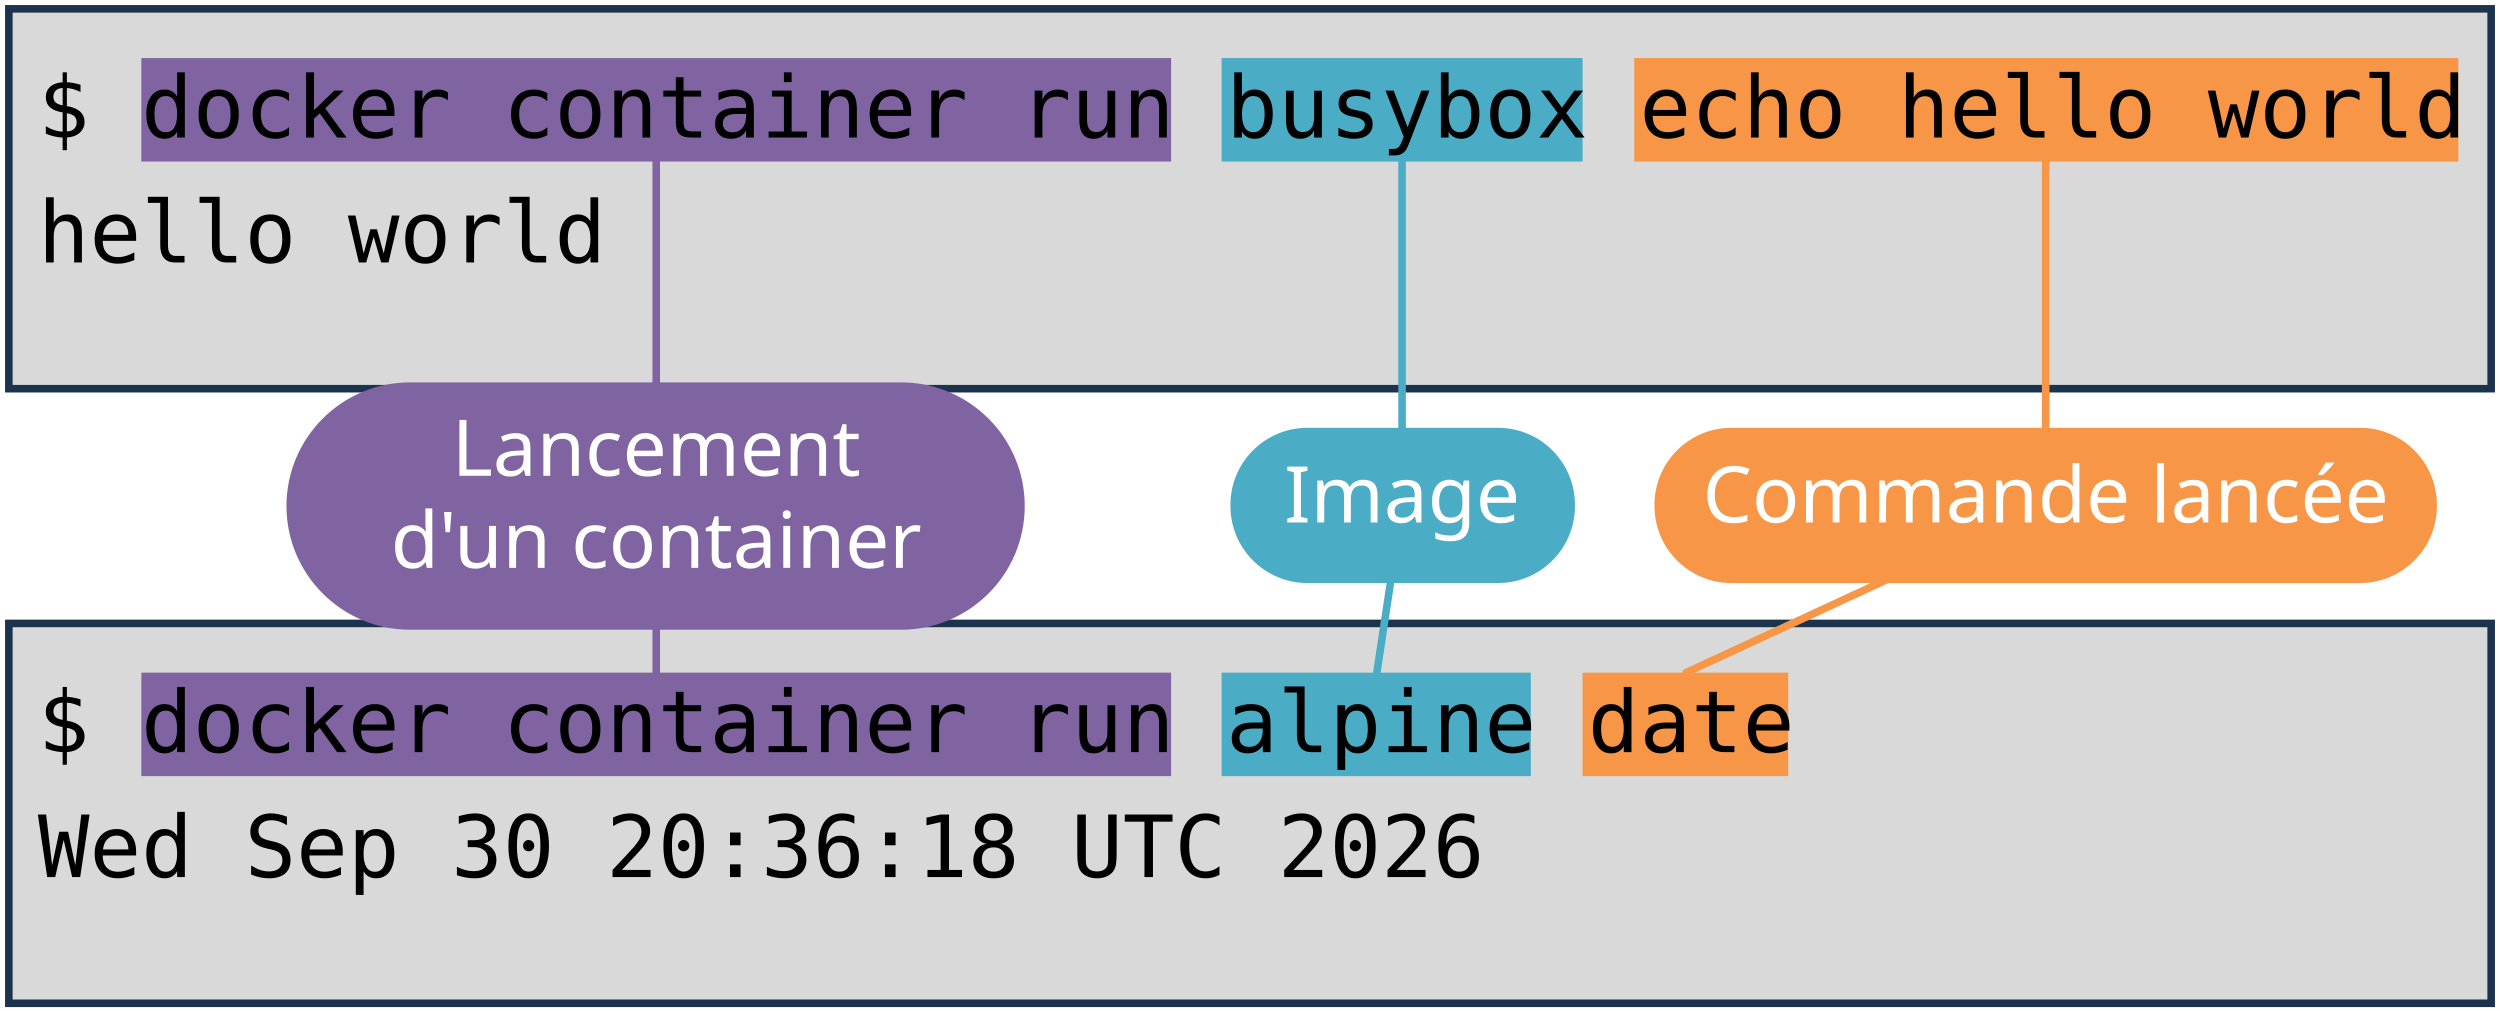
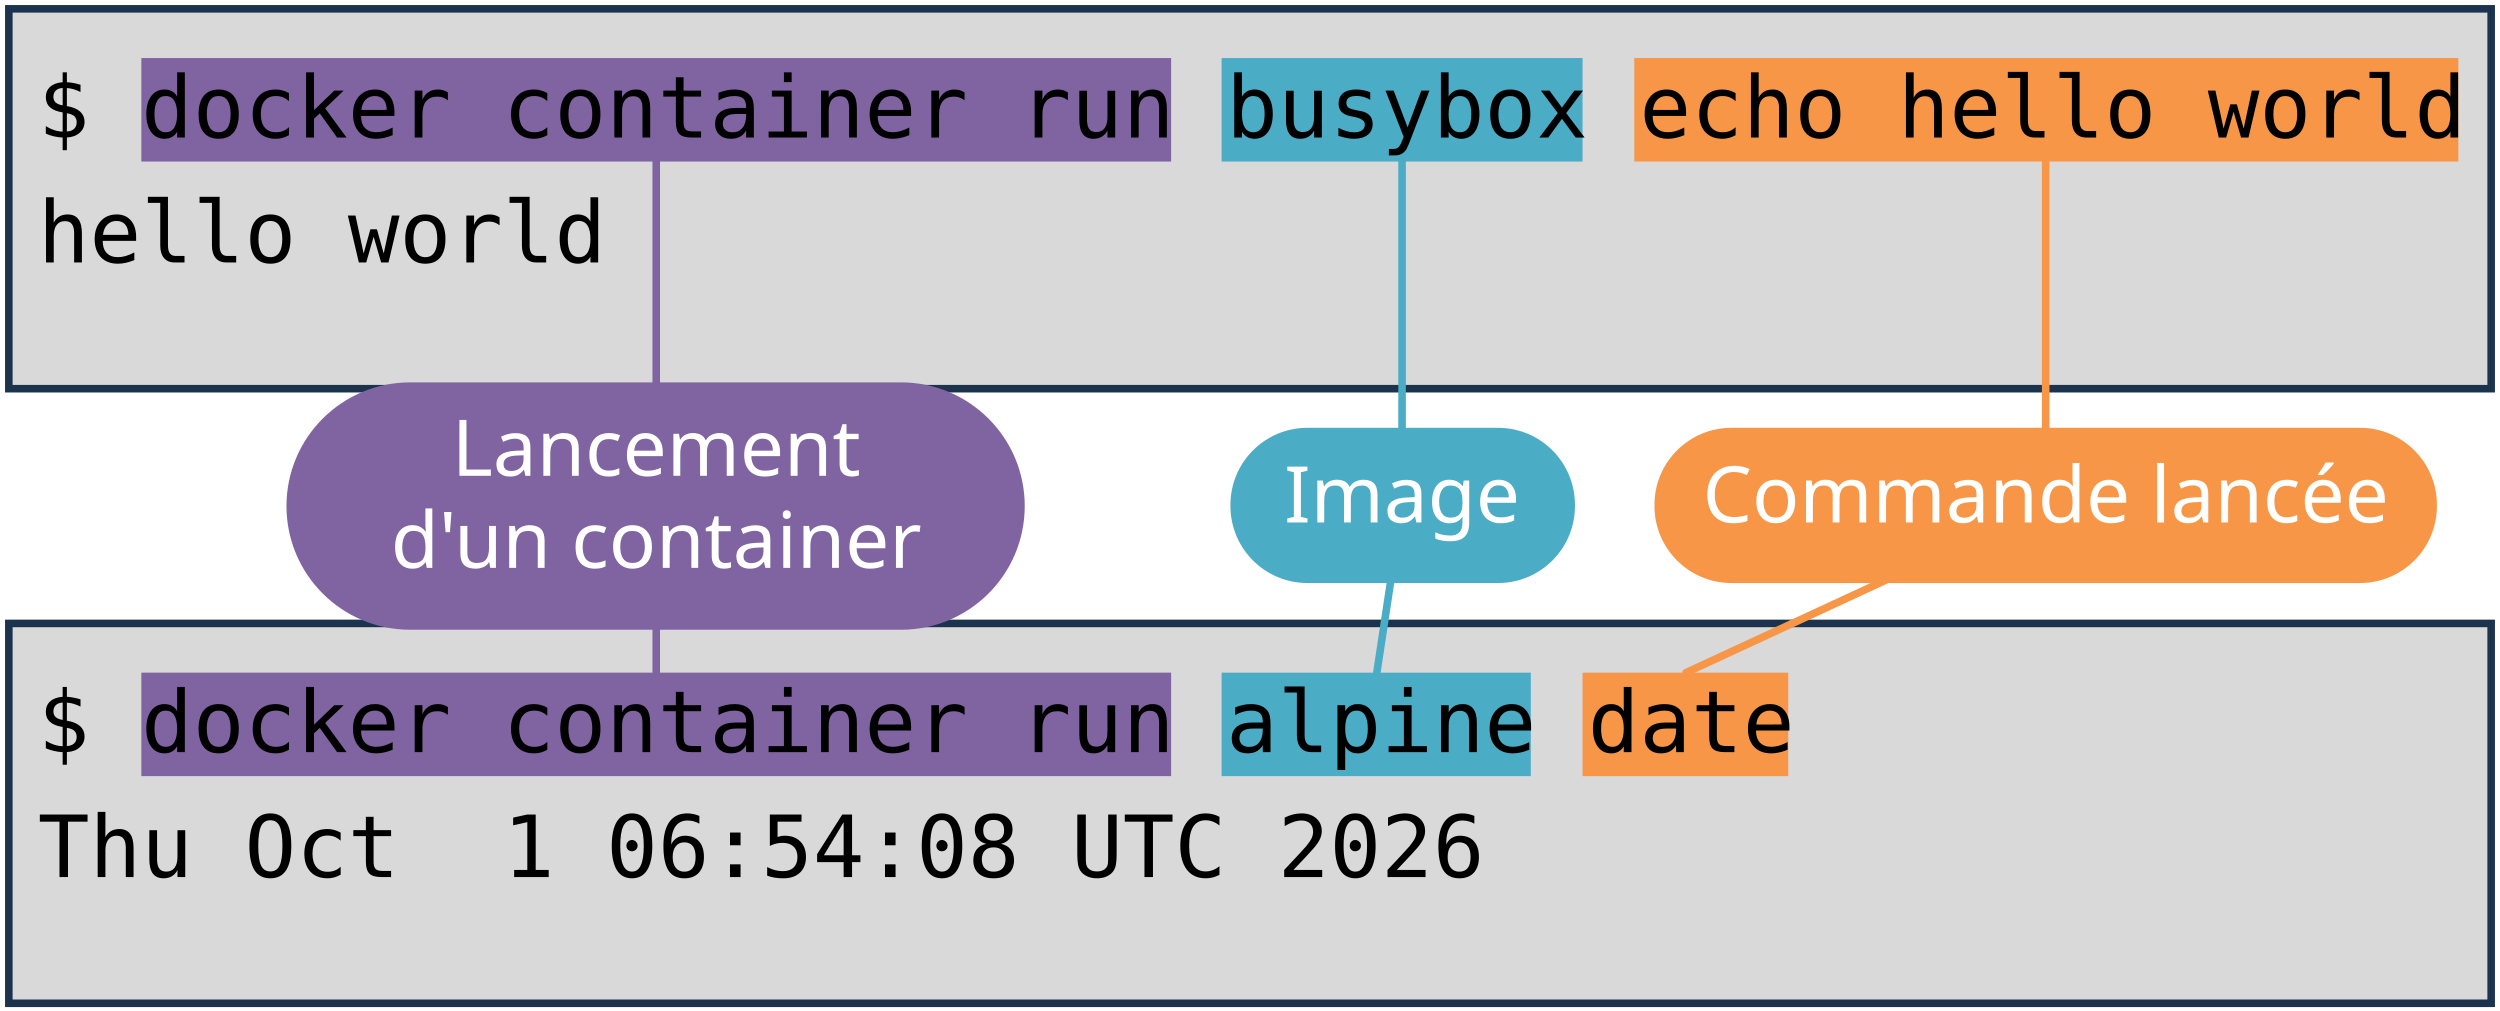
<svg xmlns="http://www.w3.org/2000/svg" viewBox="0 0 1981 801" width="1981" height="801" role="img" aria-label="Deux terminaux : docker container run busybox echo hello world, et docker container run alpine date. Annotations : lancement d'un container, image, commande lancée.">
  <style>
    .code { font-family: "DejaVu Sans Mono", Menlo, Consolas, monospace; font-size: 68px; fill: #000000; }
    .pill { font-family: "Trebuchet MS", "Century Gothic", Verdana, sans-serif; font-size: 62px; text-anchor: middle; }
  </style>
  <rect width="1981" height="801" fill="#FFFFFF" />
  <rect x="7" y="7" width="1967" height="301" fill="#D9D9D9" stroke="#1C334E" stroke-width="6" />
  <rect x="7" y="494" width="1967" height="301" fill="#D9D9D9" stroke="#1C334E" stroke-width="6" />
  <rect x="112" y="46" width="816" height="82" fill="#8064A2" />
  <rect x="112" y="533" width="816" height="82" fill="#8064A2" />
  <rect x="968" y="46" width="286" height="82" fill="#4BACC6" />
  <rect x="968" y="533" width="245" height="82" fill="#4BACC6" />
  <rect x="1295" y="46" width="653" height="82" fill="#F79646" />
  <rect x="1254" y="533" width="163" height="82" fill="#F79646" />
  <text x="30" y="109" class="code" xml:space="preserve">$ docker container run busybox echo hello world</text>
  <text x="30" y="208" class="code" xml:space="preserve">hello world</text>
  <text x="30" y="596" class="code" xml:space="preserve">$ docker container run alpine date</text>
-   <text x="30" y="695" class="code" xml:space="preserve">Wed Sep 30 20:36:18 UTC 2026</text>
+   <text x="30" y="695" class="code" xml:space="preserve">Thu Oct  1 06:54:08 UTC 2026</text>
  <path d="M 520 401 L 520 128" stroke="#8064A2" stroke-width="6" fill="none" stroke-linecap="round" />
  <path d="M 520 401 L 520 533" stroke="#8064A2" stroke-width="6" fill="none" stroke-linecap="round" />
  <rect x="227" y="303" width="585" height="196" rx="98" fill="#8064A2" />
  <text x="520" y="377" class="pill" fill="#FFFFFF">Lancement</text>
  <text x="520" y="450" class="pill" fill="#FFFFFF">d'un container</text>
  <path d="M 1111 401 L 1111 128" stroke="#4BACC6" stroke-width="6" fill="none" stroke-linecap="round" />
  <path d="M 1111 401 L 1091 533" stroke="#4BACC6" stroke-width="6" fill="none" stroke-linecap="round" />
  <rect x="975" y="339" width="273" height="123" rx="61" fill="#4BACC6" />
  <text x="1111" y="414" class="pill" fill="#FFFFFF">Image</text>
  <path d="M 1621 401 L 1621 128" stroke="#F79646" stroke-width="6" fill="none" stroke-linecap="round" />
  <path d="M 1621 401 L 1336 533" stroke="#F79646" stroke-width="6" fill="none" stroke-linecap="round" />
  <rect x="1311" y="339" width="620" height="123" rx="61" fill="#F79646" />
  <text x="1621" y="414" class="pill" fill="#FFFFFF">Commande lancée</text>
</svg>
